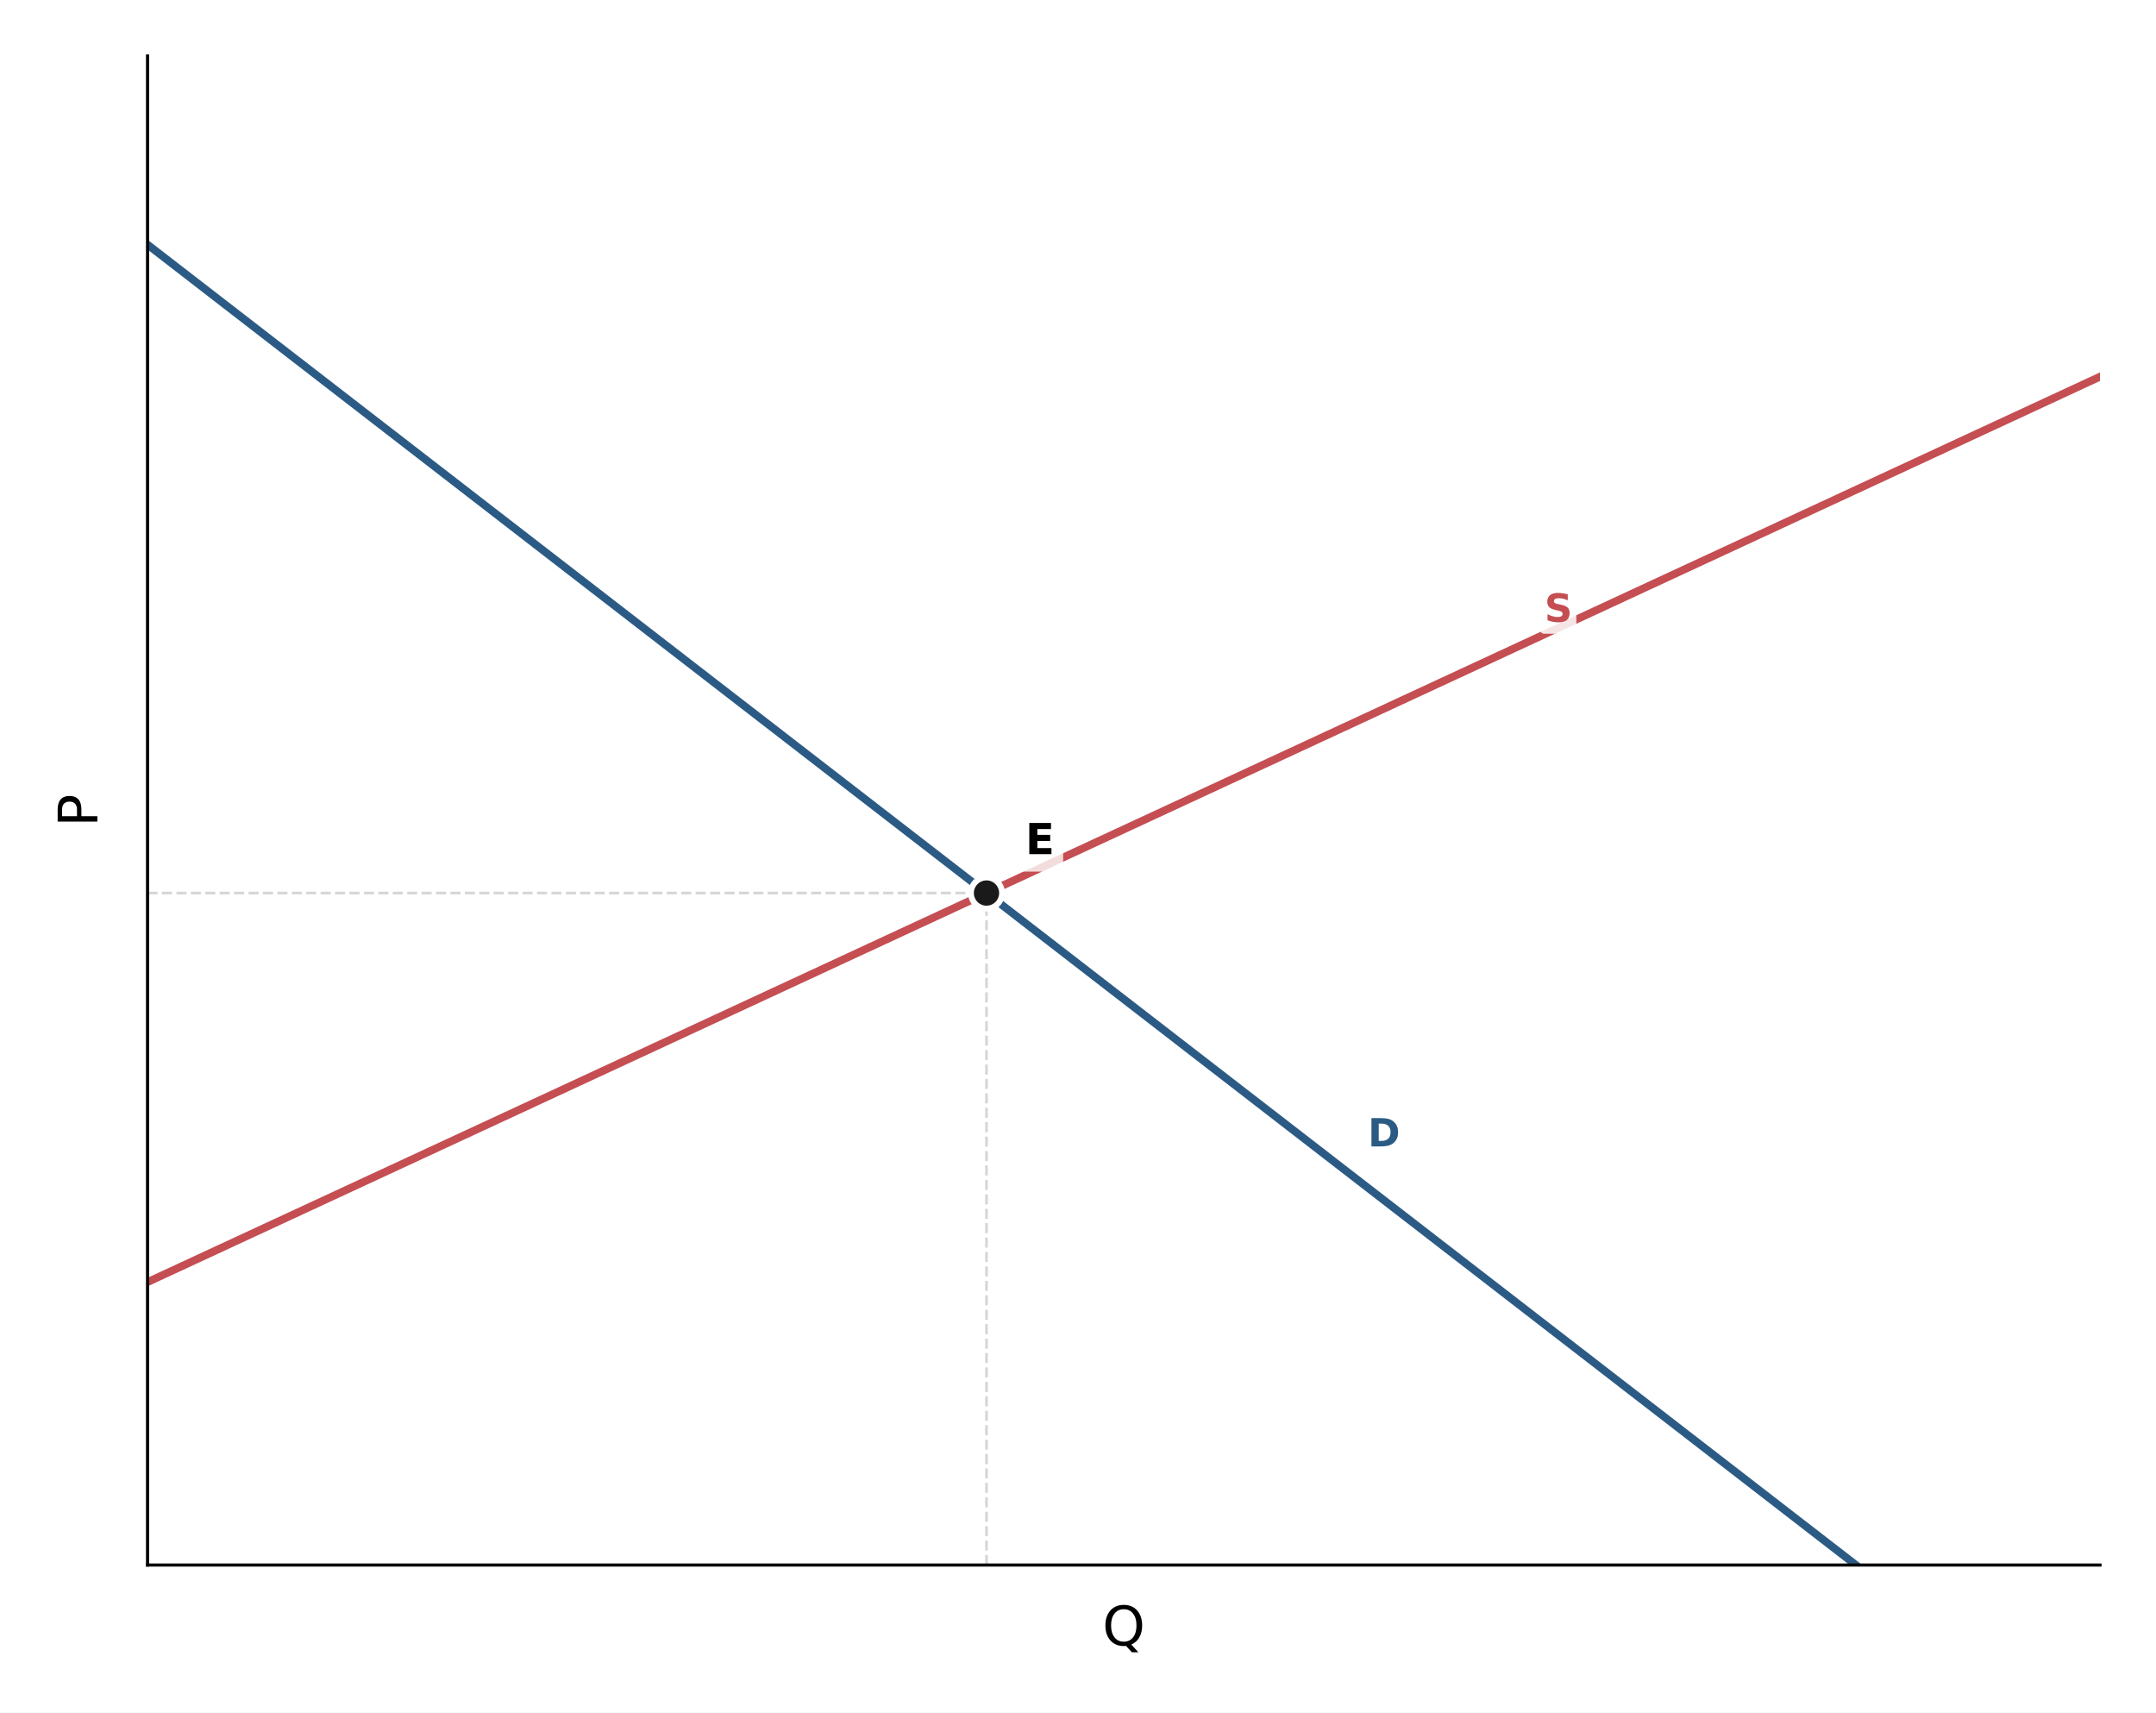
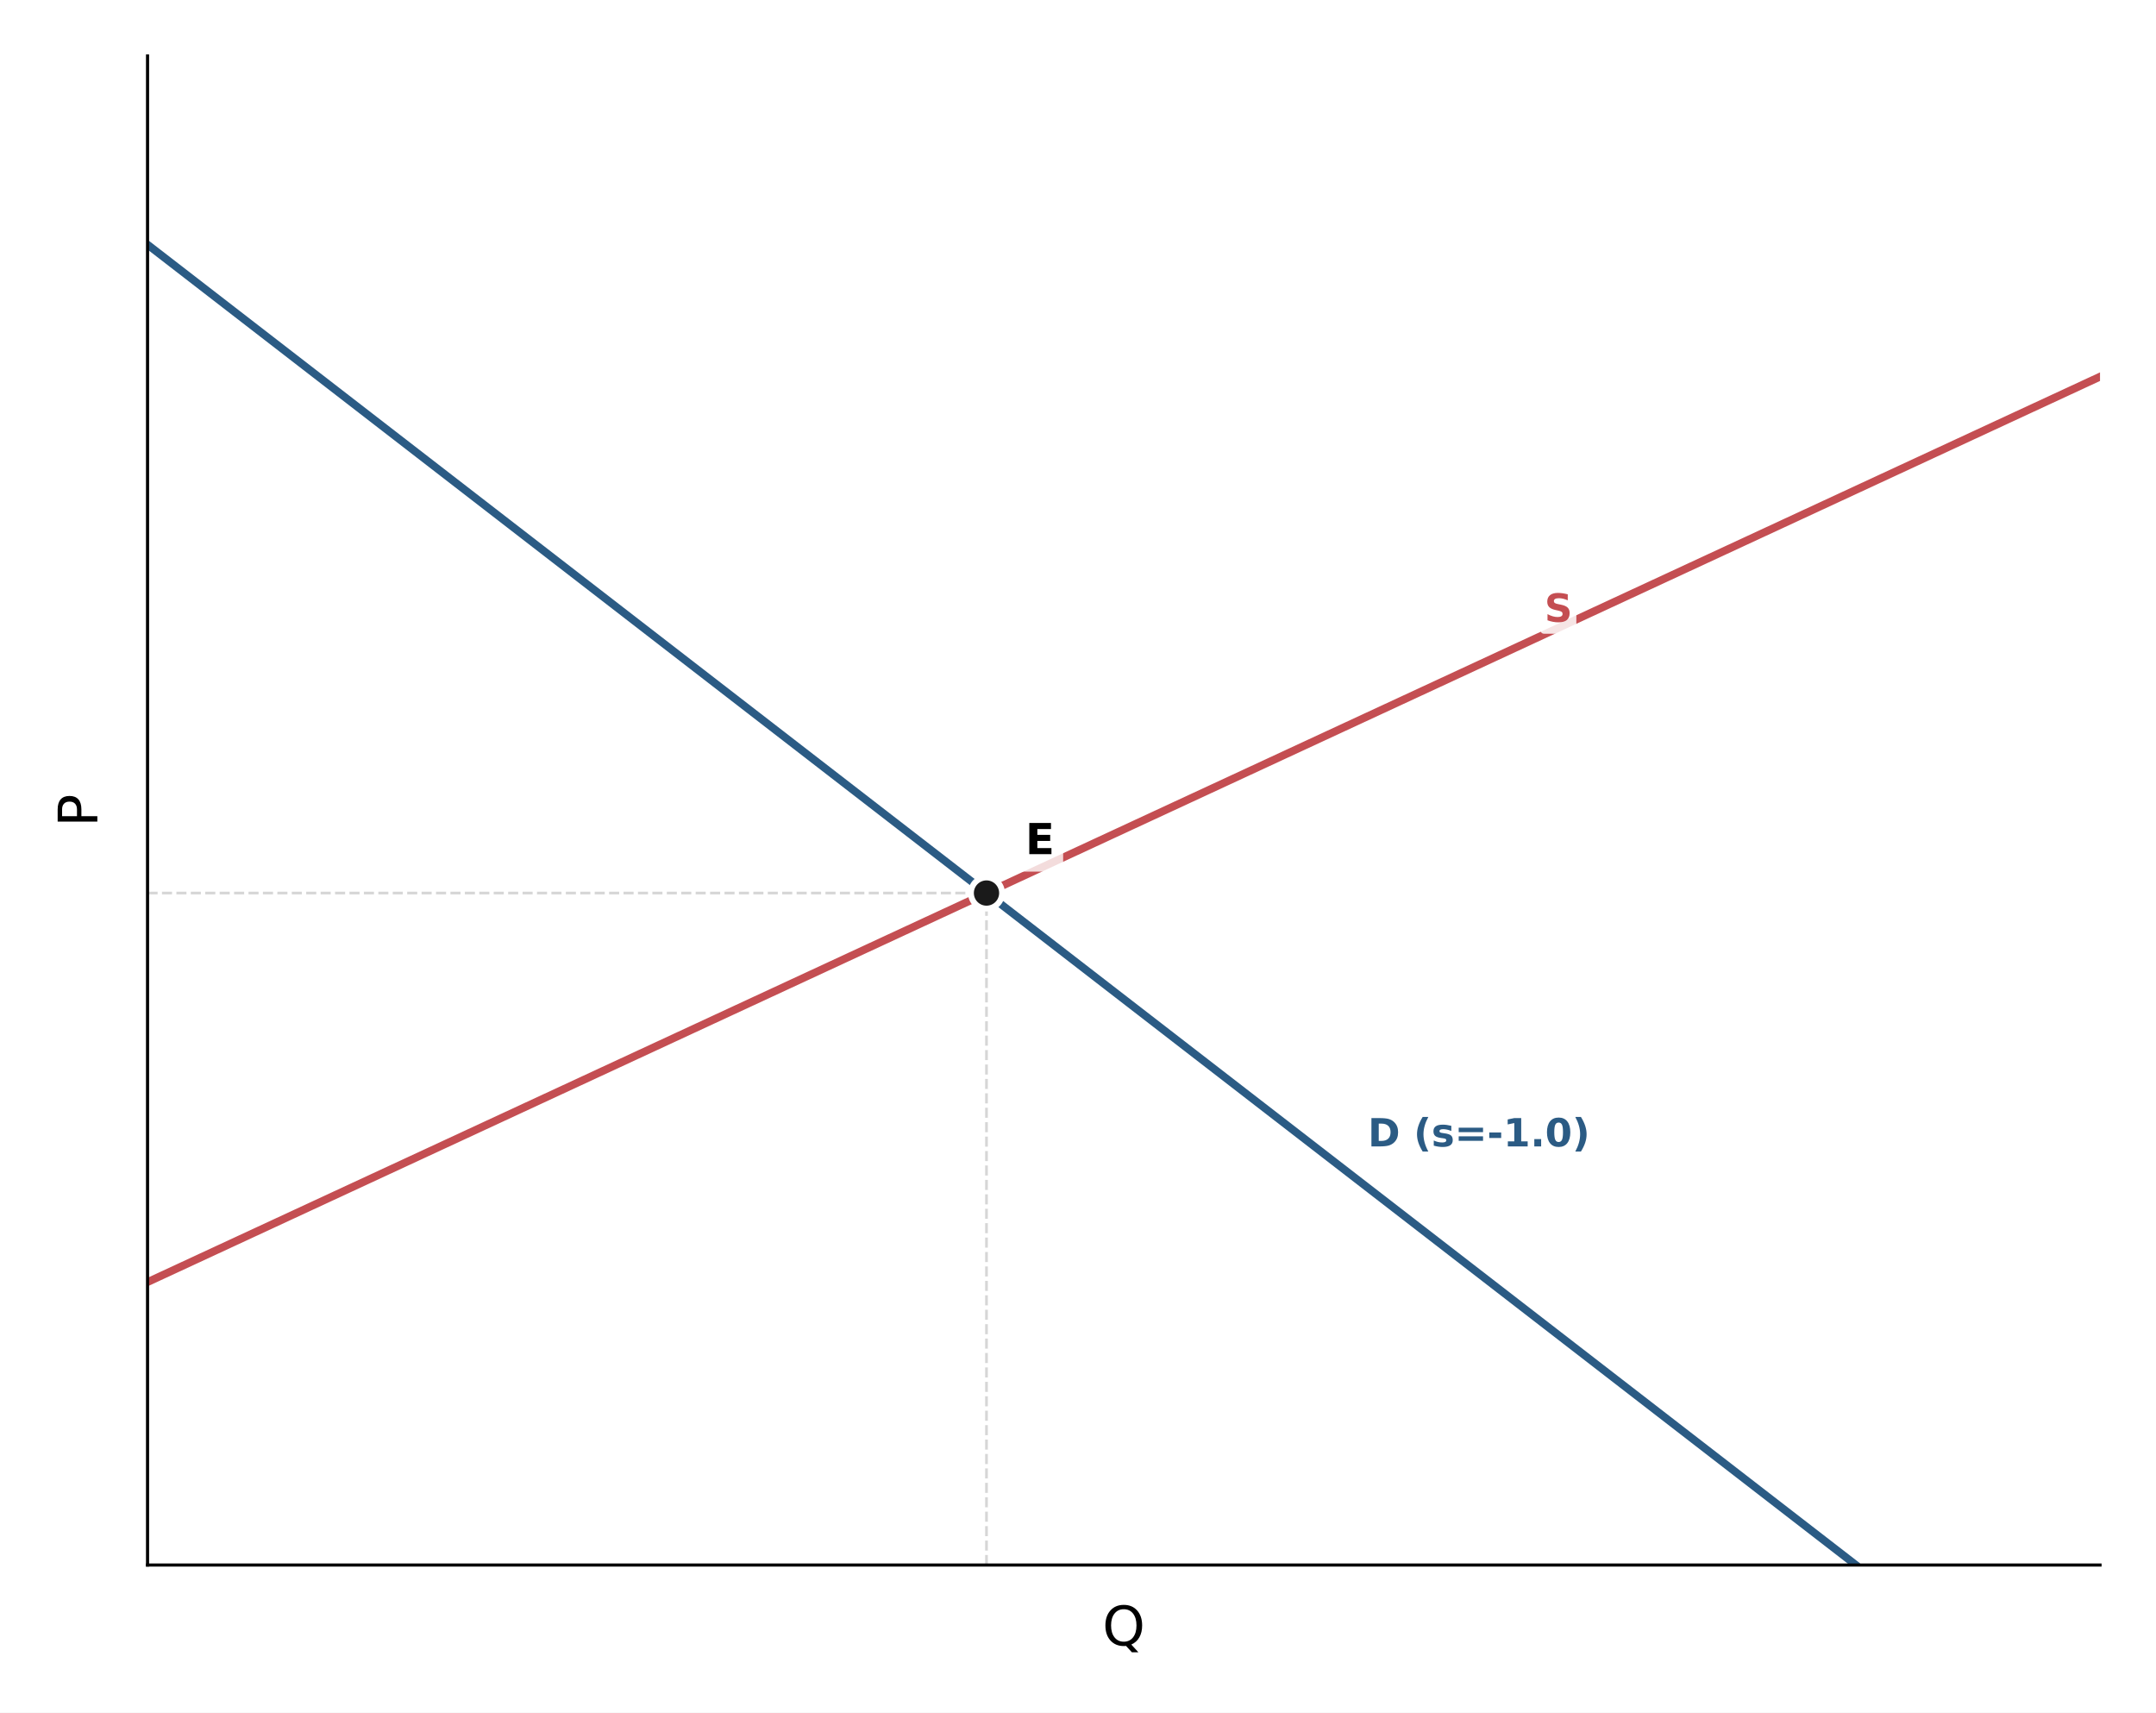
<svg xmlns="http://www.w3.org/2000/svg" xmlns:xlink="http://www.w3.org/1999/xlink" width="554.549pt" height="440.429pt" viewBox="0 0 554.549 440.429" version="1.1">
  <defs>
    <style type="text/css">*{stroke-linejoin: round; stroke-linecap: butt}</style>
  </defs>
  <g id="figure_1">
    <g id="patch_1">
      <path d="M 0 440.429  L 554.549 440.429  L 554.549 0  L 0 0  z " style="fill: #ffffff" />
    </g>
    <g id="axes_1">
      <g id="patch_2">
        <path d="M 37.949 402.48  L 540.149 402.48  L 540.149 14.4  L 37.949 14.4  z " style="fill: #ffffff" />
      </g>
      <g id="line2d_1">
-         <path d="M 253.738 402.48  L 253.738 229.663  " clip-path="url(#p0c377cfbee)" style="fill: none; stroke-dasharray: 2.59,1.12; stroke-dashoffset: 0; stroke: #999999; stroke-opacity: 0.4; stroke-width: 0.7" />
+         <path d="M 253.738 402.48  L 253.738 229.663  " clip-path="url(#pb94d51f848)" style="fill: none; stroke-dasharray: 2.59,1.12; stroke-dashoffset: 0; stroke: #999999; stroke-opacity: 0.4; stroke-width: 0.7" />
      </g>
      <g id="line2d_2">
-         <path d="M 37.949 229.663  L 253.738 229.663  " clip-path="url(#p0c377cfbee)" style="fill: none; stroke-dasharray: 2.59,1.12; stroke-dashoffset: 0; stroke: #999999; stroke-opacity: 0.4; stroke-width: 0.7" />
+         <path d="M 37.949 229.663  L 253.738 229.663  " clip-path="url(#pb94d51f848)" style="fill: none; stroke-dasharray: 2.59,1.12; stroke-dashoffset: 0; stroke: #999999; stroke-opacity: 0.4; stroke-width: 0.7" />
      </g>
      <g id="matplotlib.axis_1">
        <g id="xtick_1" />
        <g id="xtick_2" />
        <g id="xtick_3" />
        <g id="xtick_4" />
        <g id="xtick_5" />
        <g id="xtick_6" />
        <g id="xtick_7" />
        <g id="xtick_8" />
        <g id="xtick_9" />
        <g id="text_1">
          <g transform="translate(283.5391 423.1178) scale(0.14 -0.14)">
            <defs>
              <path id="DejaVuSans-51" d="M 2522 4238  Q 1834 4238 1429 3725  Q 1025 3213 1025 2328  Q 1025 1447 1429 934  Q 1834 422 2522 422  Q 3209 422 3611 934  Q 4013 1447 4013 2328  Q 4013 3213 3611 3725  Q 3209 4238 2522 4238  z M 3406 84  L 4238 -825  L 3475 -825  L 2784 -78  Q 2681 -84 2626 -87  Q 2572 -91 2522 -91  Q 1538 -91 948 567  Q 359 1225 359 2328  Q 359 3434 948 4092  Q 1538 4750 2522 4750  Q 3503 4750 4090 4092  Q 4678 3434 4678 2328  Q 4678 1516 4351 937  Q 4025 359 3406 84  z " transform="scale(0.015625)" />
            </defs>
            <use xlink:href="#DejaVuSans-51" />
          </g>
        </g>
      </g>
      <g id="matplotlib.axis_2">
        <g id="ytick_1" />
        <g id="ytick_2" />
        <g id="ytick_3" />
        <g id="ytick_4" />
        <g id="ytick_5" />
        <g id="ytick_6" />
        <g id="ytick_7" />
        <g id="ytick_8" />
        <g id="ytick_9" />
        <g id="text_2">
          <g transform="translate(25.03781 212.6608) rotate(-90) scale(0.14 -0.14)">
            <defs>
              <path id="DejaVuSans-50" d="M 1259 4147  L 1259 2394  L 2053 2394  Q 2494 2394 2734 2622  Q 2975 2850 2975 3272  Q 2975 3691 2734 3919  Q 2494 4147 2053 4147  L 1259 4147  z M 628 4666  L 2053 4666  Q 2838 4666 3239 4311  Q 3641 3956 3641 3272  Q 3641 2581 3239 2228  Q 2838 1875 2053 1875  L 1259 1875  L 1259 0  L 628 0  L 628 4666  z " transform="scale(0.015625)" />
            </defs>
            <use xlink:href="#DejaVuSans-50" />
          </g>
        </g>
      </g>
      <g id="line2d_3">
-         <path d="M 37.949 62.91  L 477.059 402.236  L 477.059 402.236  " clip-path="url(#p0c377cfbee)" style="fill: none; stroke: #2b5b84; stroke-width: 2; stroke-linecap: square" />
+         <path d="M 37.949 62.91  L 477.059 402.236  L 477.059 402.236  " clip-path="url(#pb94d51f848)" style="fill: none; stroke: #2b5b84; stroke-width: 2; stroke-linecap: square" />
      </g>
      <g id="line2d_4">
-         <path d="M 37.949 329.715  L 540.149 96.867  L 540.149 96.867  " clip-path="url(#p0c377cfbee)" style="fill: none; stroke: #c44e52; stroke-width: 2; stroke-linecap: square" />
+         <path d="M 37.949 329.715  L 540.149 96.867  L 540.149 96.867  " clip-path="url(#pb94d51f848)" style="fill: none; stroke: #c44e52; stroke-width: 2; stroke-linecap: square" />
      </g>
      <g id="patch_3">
        <path d="M 37.949 402.48  L 37.949 14.4  " style="fill: none; stroke: #000000; stroke-width: 0.8; stroke-linejoin: miter; stroke-linecap: square" />
      </g>
      <g id="patch_4">
        <path d="M 37.949 402.48  L 540.149 402.48  " style="fill: none; stroke: #000000; stroke-width: 0.8; stroke-linejoin: miter; stroke-linecap: square" />
      </g>
      <g id="text_3">
        <g id="patch_5">
-           <path d="M 351.831 297.908  L 360.132 297.908  Q 361.132 297.908 361.132 296.908  L 361.132 287.23  Q 361.132 286.23 360.132 286.23  L 351.831 286.23  Q 350.831 286.23 350.831 287.23  L 350.831 296.908  Q 350.831 297.908 351.831 297.908  z " style="fill: #ffffff; opacity: 0.85" />
+           <path d="M 351.831 297.908  L 408.95 297.908  Q 409.95 297.908 409.95 296.908  L 409.95 287.23  Q 409.95 286.23 408.95 286.23  L 351.831 286.23  Q 350.831 286.23 350.831 287.23  L 350.831 296.908  Q 350.831 297.908 351.831 297.908  z " style="fill: #ffffff; opacity: 0.85" />
        </g>
        <g style="fill: #2b5b84" transform="translate(351.8308 294.8284) scale(0.1 -0.1)">
          <defs>
            <path id="DejaVuSans-Bold-44" d="M 1791 3756  L 1791 909  L 2222 909  Q 2959 909 3348 1275  Q 3738 1641 3738 2338  Q 3738 3031 3350 3393  Q 2963 3756 2222 3756  L 1791 3756  z M 588 4666  L 1856 4666  Q 2919 4666 3439 4514  Q 3959 4363 4331 4000  Q 4659 3684 4818 3271  Q 4978 2859 4978 2338  Q 4978 1809 4818 1395  Q 4659 981 4331 666  Q 3956 303 3431 151  Q 2906 0 1856 0  L 588 0  L 588 4666  z " transform="scale(0.015625)" />
+             <path id="DejaVuSans-Bold-20" transform="scale(0.015625)" />
+             <path id="DejaVuSans-Bold-28" d="M 2413 -844  L 1484 -844  Q 1006 -72 778 623  Q 550 1319 550 2003  Q 550 2688 779 3389  Q 1009 4091 1484 4856  L 2413 4856  Q 2013 4116 1813 3408  Q 1613 2700 1613 2009  Q 1613 1319 1811 609  Q 2009 -100 2413 -844  z " transform="scale(0.015625)" />
+             <path id="DejaVuSans-Bold-73" d="M 3272 3391  L 3272 2541  Q 2913 2691 2578 2766  Q 2244 2841 1947 2841  Q 1628 2841 1473 2761  Q 1319 2681 1319 2516  Q 1319 2381 1436 2309  Q 1553 2238 1856 2203  L 2053 2175  Q 2913 2066 3209 1816  Q 3506 1566 3506 1031  Q 3506 472 3093 190  Q 2681 -91 1863 -91  Q 1516 -91 1145 -36  Q 775 19 384 128  L 384 978  Q 719 816 1070 734  Q 1422 653 1784 653  Q 2113 653 2278 743  Q 2444 834 2444 1013  Q 2444 1163 2330 1236  Q 2216 1309 1875 1350  L 1678 1375  Q 931 1469 631 1722  Q 331 1975 331 2491  Q 331 3047 712 3315  Q 1094 3584 1881 3584  Q 2191 3584 2531 3537  Q 2872 3491 3272 3391  z " transform="scale(0.015625)" />
+             <path id="DejaVuSans-Bold-3d" d="M 678 3084  L 4684 3084  L 4684 2350  L 678 2350  L 678 3084  z M 678 1663  L 4684 1663  L 4684 922  L 678 922  L 678 1663  z " transform="scale(0.015625)" />
+             <path id="DejaVuSans-Bold-2d" d="M 347 2297  L 2309 2297  L 2309 1388  L 347 1388  L 347 2297  z " transform="scale(0.015625)" />
+             <path id="DejaVuSans-Bold-31" d="M 750 831  L 1813 831  L 1813 3847  L 722 3622  L 722 4441  L 1806 4666  L 2950 4666  L 2950 831  L 4013 831  L 4013 0  L 750 0  L 750 831  z " transform="scale(0.015625)" />
+             <path id="DejaVuSans-Bold-2e" d="M 653 1209  L 1778 1209  L 1778 0  L 653 0  L 653 1209  z " transform="scale(0.015625)" />
+             <path id="DejaVuSans-Bold-30" d="M 2944 2338  Q 2944 3213 2780 3570  Q 2616 3928 2228 3928  Q 1841 3928 1675 3570  Q 1509 3213 1509 2338  Q 1509 1453 1675 1090  Q 1841 728 2228 728  Q 2613 728 2778 1090  Q 2944 1453 2944 2338  z M 4147 2328  Q 4147 1169 3647 539  Q 3147 -91 2228 -91  Q 1306 -91 806 539  Q 306 1169 306 2328  Q 306 3491 806 4120  Q 1306 4750 2228 4750  Q 3147 4750 3647 4120  Q 4147 3491 4147 2328  z " transform="scale(0.015625)" />
+             <path id="DejaVuSans-Bold-29" d="M 513 -844  Q 913 -100 1113 609  Q 1313 1319 1313 2009  Q 1313 2700 1113 3408  Q 913 4116 513 4856  L 1441 4856  Q 1916 4091 2145 3389  Q 2375 2688 2375 2003  Q 2375 1319 2147 623  Q 1919 -72 1441 -844  L 513 -844  z " transform="scale(0.015625)" />
          </defs>
          <use xlink:href="#DejaVuSans-Bold-44" />
+           <use xlink:href="#DejaVuSans-Bold-20" x="83.008" />
+           <use xlink:href="#DejaVuSans-Bold-28" x="117.822" />
+           <use xlink:href="#DejaVuSans-Bold-73" x="163.525" />
+           <use xlink:href="#DejaVuSans-Bold-3d" x="223.047" />
+           <use xlink:href="#DejaVuSans-Bold-2d" x="306.836" />
+           <use xlink:href="#DejaVuSans-Bold-31" x="348.34" />
+           <use xlink:href="#DejaVuSans-Bold-2e" x="417.92" />
+           <use xlink:href="#DejaVuSans-Bold-30" x="455.908" />
+           <use xlink:href="#DejaVuSans-Bold-29" x="525.488" />
        </g>
      </g>
      <g id="text_4">
        <g id="patch_6">
          <path d="M 397.256 162.982  L 404.457 162.982  Q 405.457 162.982 405.457 161.982  L 405.457 152.304  Q 405.457 151.304 404.457 151.304  L 397.256 151.304  Q 396.256 151.304 396.256 152.304  L 396.256 161.982  Q 396.256 162.982 397.256 162.982  z " style="fill: #ffffff; opacity: 0.85" />
        </g>
        <g style="fill: #c44e52" transform="translate(397.2559 159.9023) scale(0.1 -0.1)">
          <defs>
            <path id="DejaVuSans-Bold-53" d="M 3834 4519  L 3834 3531  Q 3450 3703 3084 3790  Q 2719 3878 2394 3878  Q 1963 3878 1756 3759  Q 1550 3641 1550 3391  Q 1550 3203 1689 3098  Q 1828 2994 2194 2919  L 2706 2816  Q 3484 2659 3812 2340  Q 4141 2022 4141 1434  Q 4141 663 3683 286  Q 3225 -91 2284 -91  Q 1841 -91 1394 -6  Q 947 78 500 244  L 500 1259  Q 947 1022 1364 901  Q 1781 781 2169 781  Q 2563 781 2772 912  Q 2981 1044 2981 1288  Q 2981 1506 2839 1625  Q 2697 1744 2272 1838  L 1806 1941  Q 1106 2091 782 2419  Q 459 2747 459 3303  Q 459 4000 909 4375  Q 1359 4750 2203 4750  Q 2588 4750 2994 4692  Q 3400 4634 3834 4519  z " transform="scale(0.015625)" />
          </defs>
          <use xlink:href="#DejaVuSans-Bold-53" />
        </g>
      </g>
      <g id="text_5">
        <g id="patch_7">
          <path d="M 263.738 224.151  L 271.253 224.151  Q 273.453 224.151 273.453 221.951  L 273.453 211.305  Q 273.453 209.105 271.253 209.105  L 263.738 209.105  Q 261.538 209.105 261.538 211.305  L 261.538 221.951  Q 261.538 224.151 263.738 224.151  z " style="fill: #ffffff; opacity: 0.8" />
        </g>
        <g transform="translate(263.7384 219.6631) scale(0.11 -0.11)">
          <defs>
            <path id="DejaVuSans-Bold-45" d="M 588 4666  L 3834 4666  L 3834 3756  L 1791 3756  L 1791 2888  L 3713 2888  L 3713 1978  L 1791 1978  L 1791 909  L 3903 909  L 3903 0  L 588 0  L 588 4666  z " transform="scale(0.015625)" />
          </defs>
          <use xlink:href="#DejaVuSans-Bold-45" />
        </g>
      </g>
      <g id="line2d_5">
        <defs>
-           <path id="mc26d77935c" d="M 0 4  C 1.061 4 2.078 3.579 2.828 2.828  C 3.579 2.078 4 1.061 4 0  C 4 -1.061 3.579 -2.078 2.828 -2.828  C 2.078 -3.579 1.061 -4 0 -4  C -1.061 -4 -2.078 -3.579 -2.828 -2.828  C -3.579 -2.078 -4 -1.061 -4 0  C -4 1.061 -3.579 2.078 -2.828 2.828  C -2.078 3.579 -1.061 4 0 4  z " style="stroke: #ffffff; stroke-width: 1.5" />
+           <path id="m7abb3fedfa" d="M 0 4  C 1.061 4 2.078 3.579 2.828 2.828  C 3.579 2.078 4 1.061 4 0  C 4 -1.061 3.579 -2.078 2.828 -2.828  C 2.078 -3.579 1.061 -4 0 -4  C -1.061 -4 -2.078 -3.579 -2.828 -2.828  C -3.579 -2.078 -4 -1.061 -4 0  C -4 1.061 -3.579 2.078 -2.828 2.828  C -2.078 3.579 -1.061 4 0 4  z " style="stroke: #ffffff; stroke-width: 1.5" />
        </defs>
-         <g clip-path="url(#p0c377cfbee)">
-           <use xlink:href="#mc26d77935c" x="253.738" y="229.663" style="fill: #1a1a1a; stroke: #ffffff; stroke-width: 1.5" />
+         <g clip-path="url(#pb94d51f848)">
+           <use xlink:href="#m7abb3fedfa" x="253.738" y="229.663" style="fill: #1a1a1a; stroke: #ffffff; stroke-width: 1.5" />
        </g>
      </g>
    </g>
  </g>
  <defs>
-     <clipPath id="p0c377cfbee">
+     <clipPath id="pb94d51f848">
      <rect x="37.949" y="14.4" width="502.2" height="388.08" />
    </clipPath>
  </defs>
</svg>
